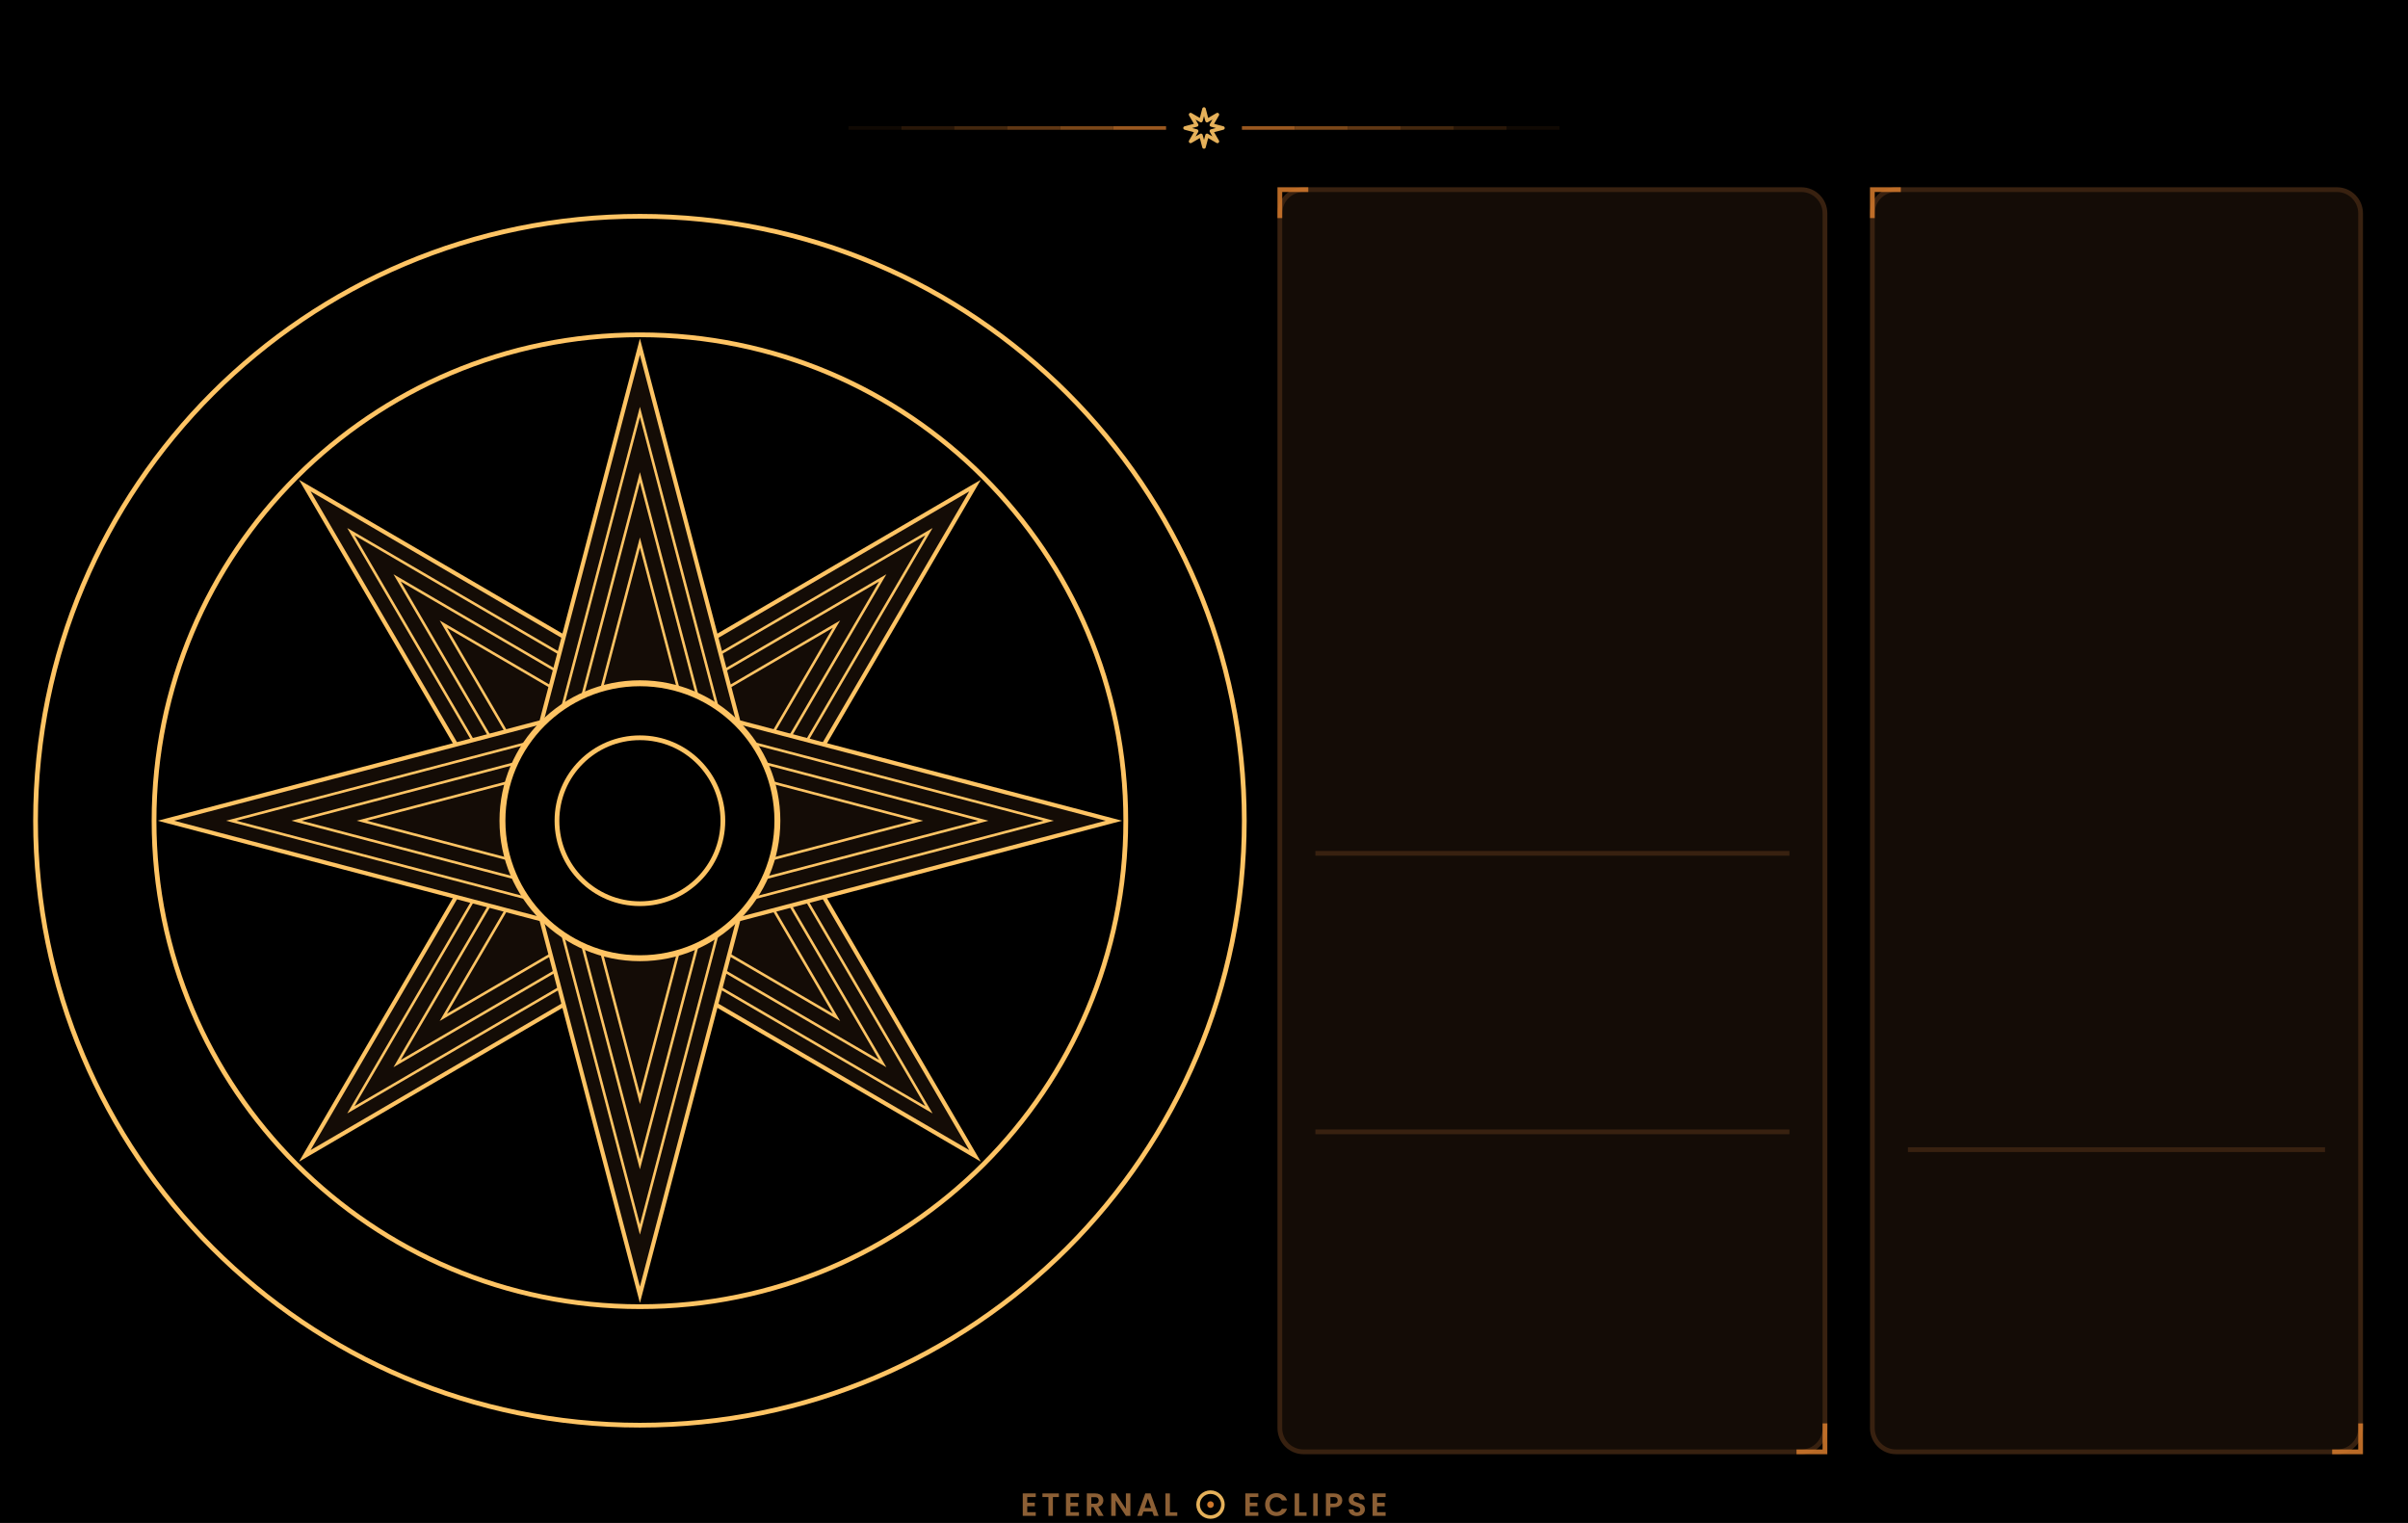
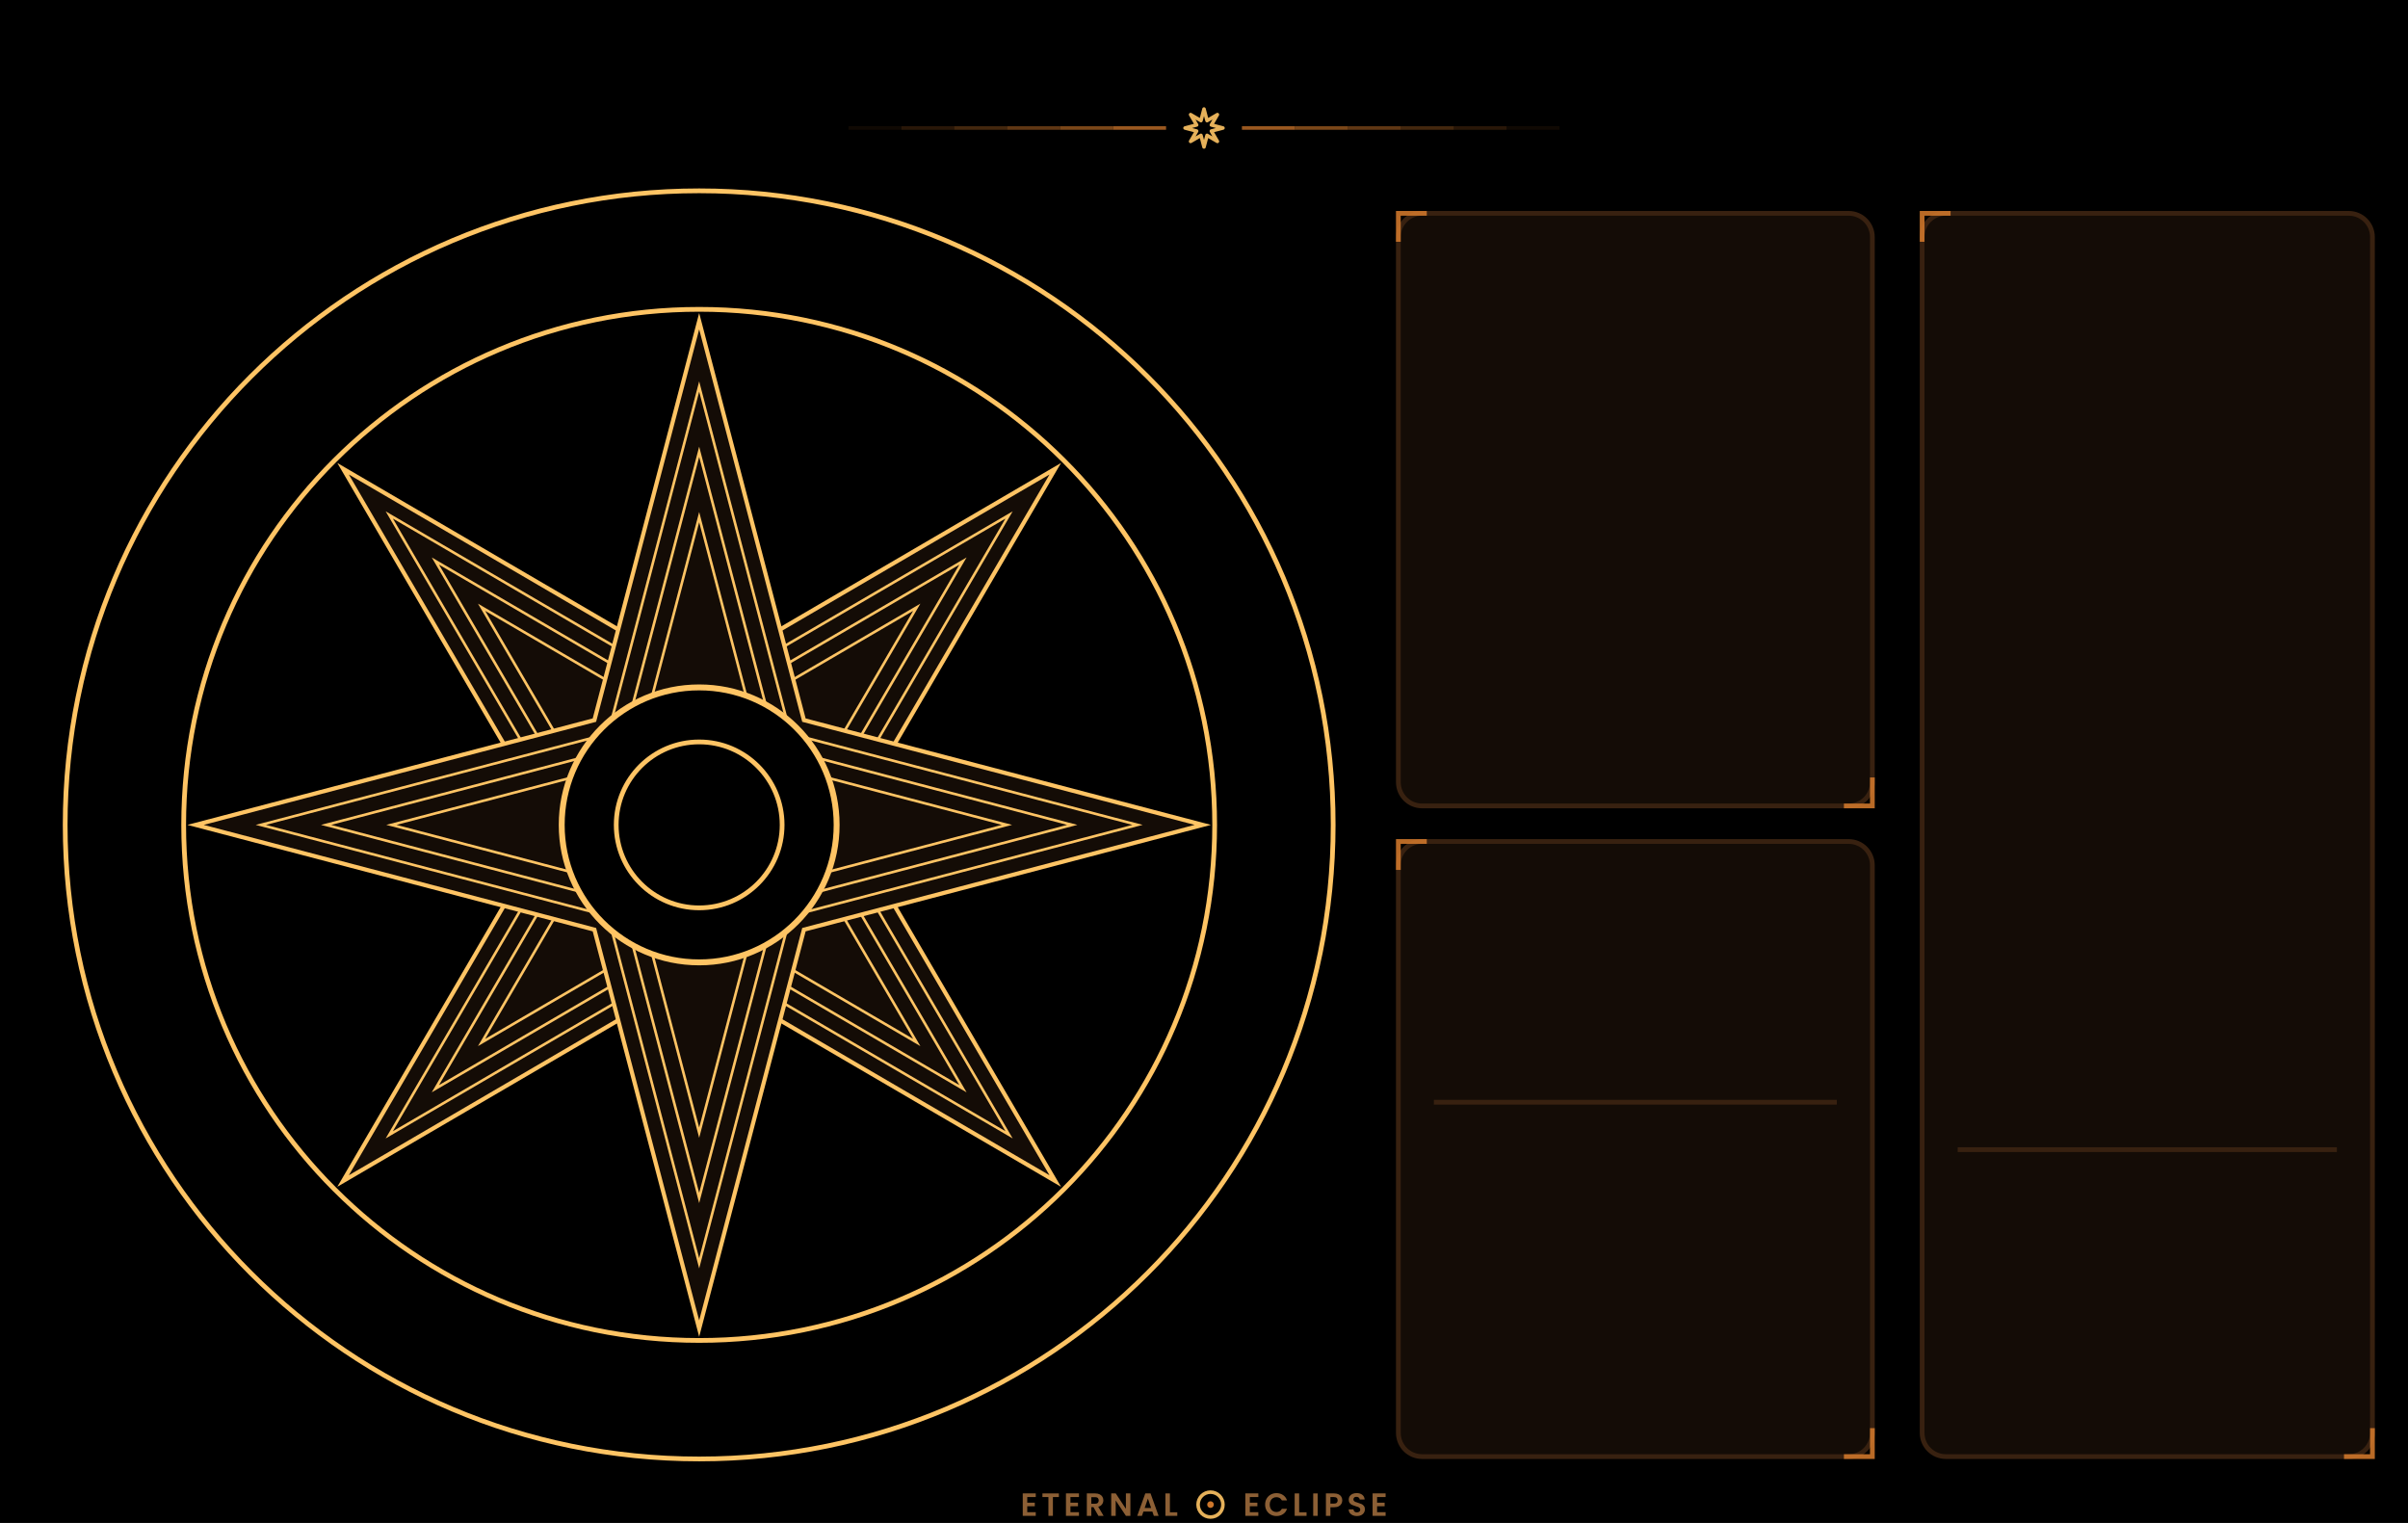
<svg xmlns="http://www.w3.org/2000/svg" width="203.2mm" height="128.5mm" viewBox="0 0 203.2 128.5">
  <rect x="0" y="0" width="203.2" height="128.5" fill="#000000" />
  <g stroke="#cd762b" stroke-width="0.3">
    <line x1="71.60" y1="10.8" x2="76.07" y2="10.8" stroke-opacity="0.08" />
    <line x1="76.07" y1="10.8" x2="80.53" y2="10.8" stroke-opacity="0.2" />
    <line x1="80.53" y1="10.8" x2="85.00" y2="10.8" stroke-opacity="0.33" />
    <line x1="85.00" y1="10.8" x2="89.47" y2="10.8" stroke-opacity="0.47" />
    <line x1="89.47" y1="10.8" x2="93.93" y2="10.8" stroke-opacity="0.6" />
    <line x1="93.93" y1="10.8" x2="98.40" y2="10.8" stroke-opacity="0.75" />
    <line x1="104.80" y1="10.8" x2="109.27" y2="10.8" stroke-opacity="0.75" />
    <line x1="109.27" y1="10.8" x2="113.73" y2="10.8" stroke-opacity="0.6" />
    <line x1="113.73" y1="10.8" x2="118.20" y2="10.8" stroke-opacity="0.47" />
    <line x1="118.20" y1="10.8" x2="122.67" y2="10.8" stroke-opacity="0.33" />
    <line x1="122.67" y1="10.8" x2="127.13" y2="10.8" stroke-opacity="0.2" />
    <line x1="127.13" y1="10.8" x2="131.60" y2="10.8" stroke-opacity="0.08" />
  </g>
  <path d="M 101.600,9.200 L 101.857,10.179 L 102.731,9.669 L 102.221,10.543 L 103.200,10.800 L 102.221,11.057 L 102.731,11.931 L 101.857,11.421 L 101.600,12.400 L 101.343,11.421 L 100.469,11.931 L 100.979,11.057 L 100.000,10.800 L 100.979,10.543 L 100.469,9.669 L 101.343,10.179 Z" fill="none" stroke="#ffc464" stroke-width="0.3" stroke-opacity="0.9" stroke-linejoin="round" />
-   <path d="M 82.28,40.97 L 65.77,69.25 L 82.28,97.53 L 54.00,81.02 L 25.72,97.53 L 42.23,69.25 L 25.72,40.97 L 54.00,57.48 Z" fill="#140c06" stroke="#ffc464" stroke-width="0.35" stroke-linejoin="miter" stroke-miterlimit="16" />
-   <path d="M 78.39,44.86 L 64.15,69.25 L 78.39,93.64 L 54.00,79.40 L 29.61,93.64 L 43.85,69.25 L 29.61,44.86 L 54.00,59.10 Z" fill="none" stroke="#ffc464" stroke-width="0.22" stroke-linejoin="miter" stroke-miterlimit="16" />
-   <path d="M 74.49,48.76 L 62.52,69.25 L 74.49,89.74 L 54.00,77.77 L 33.51,89.74 L 45.48,69.25 L 33.51,48.76 L 54.00,60.73 Z" fill="none" stroke="#ffc464" stroke-width="0.22" stroke-linejoin="miter" stroke-miterlimit="16" />
-   <path d="M 70.59,52.66 L 60.90,69.25 L 70.59,85.84 L 54.00,76.15 L 37.41,85.84 L 47.10,69.25 L 37.41,52.66 L 54.00,62.35 Z" fill="none" stroke="#ffc464" stroke-width="0.22" stroke-linejoin="miter" stroke-miterlimit="16" />
-   <path d="M 54.00,29.25 L 62.32,60.93 L 94.00,69.25 L 62.32,77.57 L 54.00,109.25 L 45.68,77.57 L 14.00,69.25 L 45.68,60.93 Z" fill="#140c06" stroke="#ffc464" stroke-width="0.35" stroke-linejoin="miter" stroke-miterlimit="16" />
-   <path d="M 54.00,34.76 L 61.17,62.08 L 88.49,69.25 L 61.17,76.42 L 54.00,103.74 L 46.83,76.42 L 19.51,69.25 L 46.83,62.08 Z" fill="none" stroke="#ffc464" stroke-width="0.22" stroke-linejoin="miter" stroke-miterlimit="16" />
-   <path d="M 54.00,40.27 L 60.03,63.22 L 82.98,69.25 L 60.03,75.28 L 54.00,98.23 L 47.97,75.28 L 25.02,69.25 L 47.97,63.22 Z" fill="none" stroke="#ffc464" stroke-width="0.22" stroke-linejoin="miter" stroke-miterlimit="16" />
-   <path d="M 54.00,45.78 L 58.88,64.37 L 77.47,69.25 L 58.88,74.13 L 54.00,92.72 L 49.12,74.13 L 30.53,69.25 L 49.12,64.37 Z" fill="none" stroke="#ffc464" stroke-width="0.22" stroke-linejoin="miter" stroke-miterlimit="16" />
-   <circle cx="54.00" cy="69.25" r="11.6" fill="#000000" stroke="#ffc464" stroke-width="0.5" />
-   <circle cx="54.00" cy="69.25" r="7.0" fill="none" stroke="#ffc464" stroke-width="0.4" />
-   <circle cx="54.00" cy="69.25" r="41.00" fill="none" stroke="#ffc464" stroke-width="0.4" />
-   <circle cx="54.00" cy="69.25" r="51.00" fill="none" stroke="#ffc464" stroke-width="0.4" />
-   <rect x="108.00" y="16.00" width="46.00" height="106.50" rx="2" fill="#140c06" stroke="#382110" stroke-width="0.4" />
-   <line x1="111.00" y1="72" x2="151.00" y2="72" stroke="#382110" stroke-width="0.4" />
-   <line x1="111.00" y1="95.5" x2="151.00" y2="95.5" stroke="#382110" stroke-width="0.4" />
-   <rect x="158.00" y="16.00" width="41.20" height="106.50" rx="2" fill="#140c06" stroke="#382110" stroke-width="0.4" />
-   <line x1="161.00" y1="97" x2="196.20" y2="97" stroke="#382110" stroke-width="0.4" />
+   <path d="M 89.05,39.55 L 71.50,69.60 L 89.05,99.65 L 59.00,82.10 L 28.95,99.65 L 46.50,69.60 L 28.95,39.55 L 59.00,57.10 Z" fill="#140c06" stroke="#ffc464" stroke-width="0.35" stroke-linejoin="miter" stroke-miterlimit="16" />
+   <path d="M 85.15,43.45 L 69.88,69.60 L 85.15,95.75 L 59.00,80.48 L 32.85,95.75 L 48.12,69.60 L 32.85,43.45 L 59.00,58.72 Z" fill="none" stroke="#ffc464" stroke-width="0.22" stroke-linejoin="miter" stroke-miterlimit="16" />
+   <path d="M 81.26,47.34 L 68.26,69.60 L 81.26,91.86 L 59.00,78.86 L 36.74,91.86 L 49.74,69.60 L 36.74,47.34 L 59.00,60.34 Z" fill="none" stroke="#ffc464" stroke-width="0.22" stroke-linejoin="miter" stroke-miterlimit="16" />
+   <path d="M 77.36,51.24 L 66.64,69.60 L 77.36,87.96 L 59.00,77.24 L 40.64,87.96 L 51.36,69.60 L 40.64,51.24 L 59.00,61.96 Z" fill="none" stroke="#ffc464" stroke-width="0.22" stroke-linejoin="miter" stroke-miterlimit="16" />
+   <path d="M 59.00,27.10 L 67.84,60.76 L 101.50,69.60 L 67.84,78.44 L 59.00,112.10 L 50.16,78.44 L 16.50,69.60 L 50.16,60.76 Z" fill="#140c06" stroke="#ffc464" stroke-width="0.35" stroke-linejoin="miter" stroke-miterlimit="16" />
+   <path d="M 59.00,32.61 L 66.69,61.91 L 95.99,69.60 L 66.69,77.29 L 59.00,106.59 L 51.31,77.29 L 22.01,69.60 L 51.31,61.91 Z" fill="none" stroke="#ffc464" stroke-width="0.22" stroke-linejoin="miter" stroke-miterlimit="16" />
+   <path d="M 59.00,38.12 L 65.55,63.05 L 90.48,69.60 L 65.55,76.15 L 59.00,101.08 L 52.45,76.15 L 27.52,69.60 L 52.45,63.05 Z" fill="none" stroke="#ffc464" stroke-width="0.22" stroke-linejoin="miter" stroke-miterlimit="16" />
+   <path d="M 59.00,43.63 L 64.40,64.20 L 84.97,69.60 L 64.40,75.00 L 59.00,95.57 L 53.60,75.00 L 33.03,69.60 L 53.60,64.20 Z" fill="none" stroke="#ffc464" stroke-width="0.22" stroke-linejoin="miter" stroke-miterlimit="16" />
+   <circle cx="59.00" cy="69.60" r="11.6" fill="#000000" stroke="#ffc464" stroke-width="0.5" />
+   <circle cx="59.00" cy="69.60" r="7.0" fill="none" stroke="#ffc464" stroke-width="0.4" />
+   <circle cx="59.00" cy="69.60" r="43.50" fill="none" stroke="#ffc464" stroke-width="0.4" />
+   <circle cx="59.00" cy="69.60" r="53.50" fill="none" stroke="#ffc464" stroke-width="0.4" />
+   <rect x="118.00" y="18.00" width="40.00" height="50.00" rx="2" fill="#140c06" stroke="#382110" stroke-width="0.4" />
+   <rect x="118.00" y="71.00" width="40.00" height="51.90" rx="2" fill="#140c06" stroke="#382110" stroke-width="0.4" />
+   <line x1="121.00" y1="93" x2="155.00" y2="93" stroke="#382110" stroke-width="0.4" />
+   <rect x="162.20" y="18.00" width="38.00" height="104.90" rx="2" fill="#140c06" stroke="#382110" stroke-width="0.4" />
+   <line x1="165.20" y1="97" x2="197.20" y2="97" stroke="#382110" stroke-width="0.4" />
  <g fill="none" stroke="#cd762b" stroke-width="0.4" stroke-opacity="0.9">
-     <path d="M 108.00,18.40 L 108.00,16.00 L 110.40,16.00" />
-     <path d="M 154.00,120.10 L 154.00,122.50 L 151.60,122.50" />
-     <path d="M 158.00,18.40 L 158.00,16.00 L 160.40,16.00" />
-     <path d="M 199.20,120.10 L 199.20,122.50 L 196.80,122.50" />
+     <path d="M 118.00,20.40 L 118.00,18.00 L 120.40,18.00" />
+     <path d="M 158.00,65.60 L 158.00,68.00 L 155.60,68.00" />
+     <path d="M 118.00,73.40 L 118.00,71.00 L 120.40,71.00" />
+     <path d="M 158.00,120.50 L 158.00,122.90 L 155.60,122.90" />
+     <path d="M 162.20,20.40 L 162.20,18.00 L 164.60,18.00" />
+     <path d="M 200.20,120.50 L 200.20,122.90 L 197.80,122.90" />
  </g>
  <g transform="translate(101.6 127.9)">
    <g fill="#9c6a3b" fill-opacity="0.9">
      <path d="M-14.915 -1.586V-1.111H-14.278V-0.810H-14.915V-0.309H-14.197V0.000H-15.295V-1.895H-14.197V-1.586Z" />
      <path d="M-12.245 -1.892V-1.586H-12.750V0.000H-13.129V-1.586H-13.633V-1.892Z" />
      <path d="M-11.270 -1.586V-1.111H-10.633V-0.810H-11.270V-0.309H-10.551V0.000H-11.649V-1.895H-10.551V-1.586Z" />
      <path d="M-8.911 0.000 -9.329 -0.737H-9.508V0.000H-9.887V-1.892H-9.177Q-8.957 -1.892 -8.803 -1.815Q-8.648 -1.737 -8.571 -1.606Q-8.494 -1.474 -8.494 -1.312Q-8.494 -1.125 -8.602 -0.974Q-8.711 -0.824 -8.925 -0.767L-8.472 0.000ZM-9.508 -1.022H-9.190Q-9.036 -1.022 -8.960 -1.096Q-8.884 -1.171 -8.884 -1.304Q-8.884 -1.434 -8.960 -1.506Q-9.036 -1.577 -9.190 -1.577H-9.508Z" />
      <path d="M-6.212 0.000H-6.591L-7.450 -1.298V0.000H-7.830V-1.895H-7.450L-6.591 -0.594V-1.895H-6.212Z" />
      <path d="M-4.357 -0.360H-5.111L-5.236 0.000H-5.634L-4.954 -1.895H-4.512L-3.832 0.000H-4.233ZM-4.460 -0.664 -4.734 -1.455 -5.008 -0.664Z" />
      <path d="M-2.877 -0.301H-2.254V0.000H-3.257V-1.892H-2.877Z" />
      <path d="M3.867 -1.586V-1.111H4.504V-0.810H3.867V-0.309H4.585V0.000H3.487V-1.895H4.585V-1.586Z" />
      <path d="M6.117 -1.916Q6.434 -1.916 6.672 -1.754Q6.911 -1.591 7.006 -1.304H6.569Q6.504 -1.439 6.386 -1.507Q6.268 -1.575 6.114 -1.575Q5.948 -1.575 5.820 -1.498Q5.691 -1.420 5.619 -1.279Q5.547 -1.138 5.547 -0.949Q5.547 -0.762 5.619 -0.619Q5.691 -0.477 5.820 -0.400Q5.948 -0.323 6.114 -0.323Q6.268 -0.323 6.386 -0.392Q6.504 -0.461 6.569 -0.596H7.006Q6.911 -0.306 6.673 -0.145Q6.436 0.016 6.117 0.016Q5.845 0.016 5.627 -0.107Q5.409 -0.230 5.283 -0.450Q5.157 -0.669 5.157 -0.949Q5.157 -1.228 5.283 -1.449Q5.409 -1.670 5.627 -1.793Q5.845 -1.916 6.117 -1.916Z" />
      <path d="M8.030 -0.301H8.654V0.000H7.651V-1.892H8.030Z" />
      <path d="M9.594 -1.892V0.000H9.215V-1.892Z" />
      <path d="M10.985 -0.726H10.668V0.000H10.288V-1.892H10.985Q11.204 -1.892 11.359 -1.816Q11.513 -1.740 11.591 -1.607Q11.668 -1.474 11.668 -1.306Q11.668 -1.155 11.596 -1.022Q11.524 -0.889 11.371 -0.808Q11.218 -0.726 10.985 -0.726ZM11.278 -1.306Q11.278 -1.583 10.969 -1.583H10.668V-1.033H10.969Q11.126 -1.033 11.202 -1.104Q11.278 -1.176 11.278 -1.306Z" />
      <path d="M12.207 -0.545H12.614Q12.622 -0.428 12.697 -0.360Q12.771 -0.293 12.901 -0.293Q13.034 -0.293 13.110 -0.356Q13.186 -0.420 13.186 -0.523Q13.186 -0.607 13.134 -0.661Q13.083 -0.716 13.006 -0.747Q12.928 -0.778 12.793 -0.816Q12.609 -0.870 12.493 -0.923Q12.378 -0.976 12.296 -1.083Q12.213 -1.190 12.213 -1.369Q12.213 -1.537 12.297 -1.661Q12.381 -1.786 12.533 -1.853Q12.685 -1.919 12.880 -1.919Q13.172 -1.919 13.355 -1.777Q13.538 -1.634 13.557 -1.380H13.140Q13.134 -1.477 13.057 -1.541Q12.980 -1.605 12.853 -1.605Q12.741 -1.605 12.675 -1.548Q12.609 -1.491 12.609 -1.382Q12.609 -1.306 12.659 -1.256Q12.709 -1.206 12.783 -1.175Q12.858 -1.144 12.994 -1.103Q13.178 -1.049 13.294 -0.995Q13.411 -0.941 13.495 -0.832Q13.579 -0.724 13.579 -0.548Q13.579 -0.396 13.500 -0.266Q13.422 -0.136 13.270 -0.058Q13.118 0.019 12.909 0.019Q12.712 0.019 12.553 -0.049Q12.395 -0.117 12.302 -0.244Q12.210 -0.371 12.207 -0.545Z" />
      <path d="M14.606 -1.586V-1.111H15.243V-0.810H14.606V-0.309H15.325V0.000H14.227V-1.895H15.325V-1.586Z" />
    </g>
    <circle cx="0.550" cy="-0.950" r="1.05" fill="none" stroke="#ffc464" stroke-width="0.3" stroke-opacity="0.9" />
    <circle cx="0.550" cy="-0.950" r="0.28" fill="#cd762b" />
  </g>
</svg>
